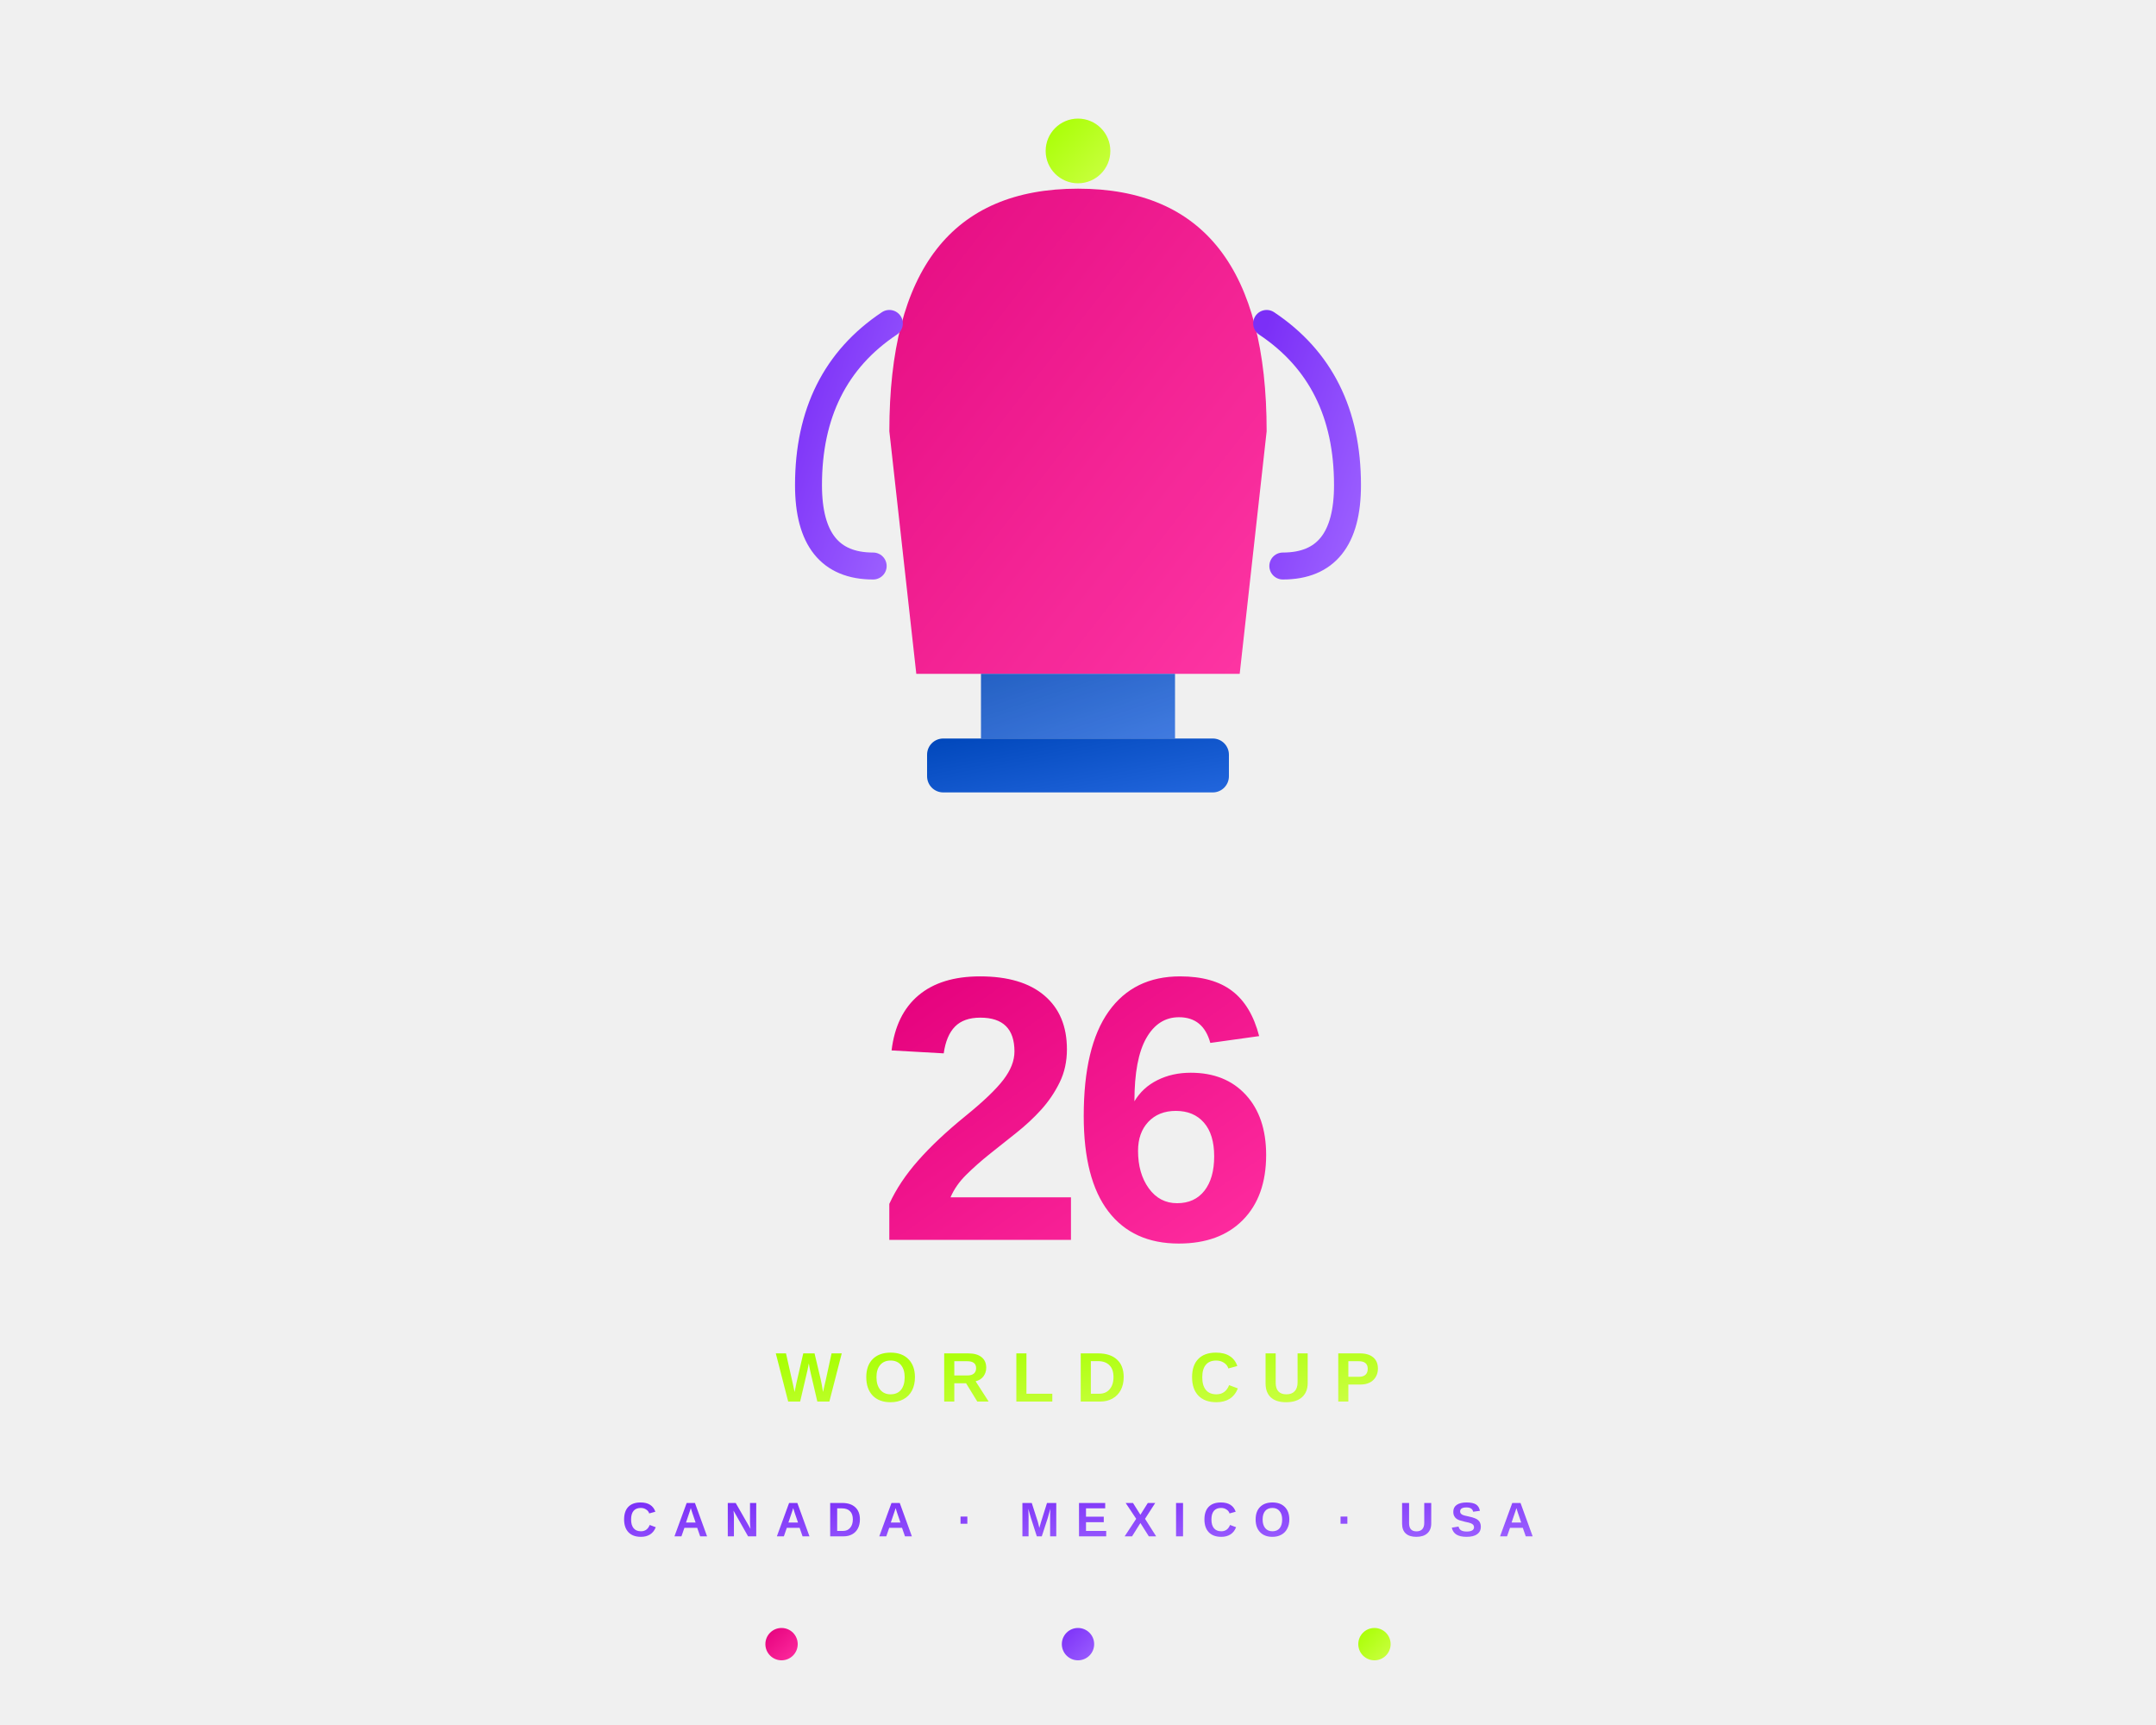
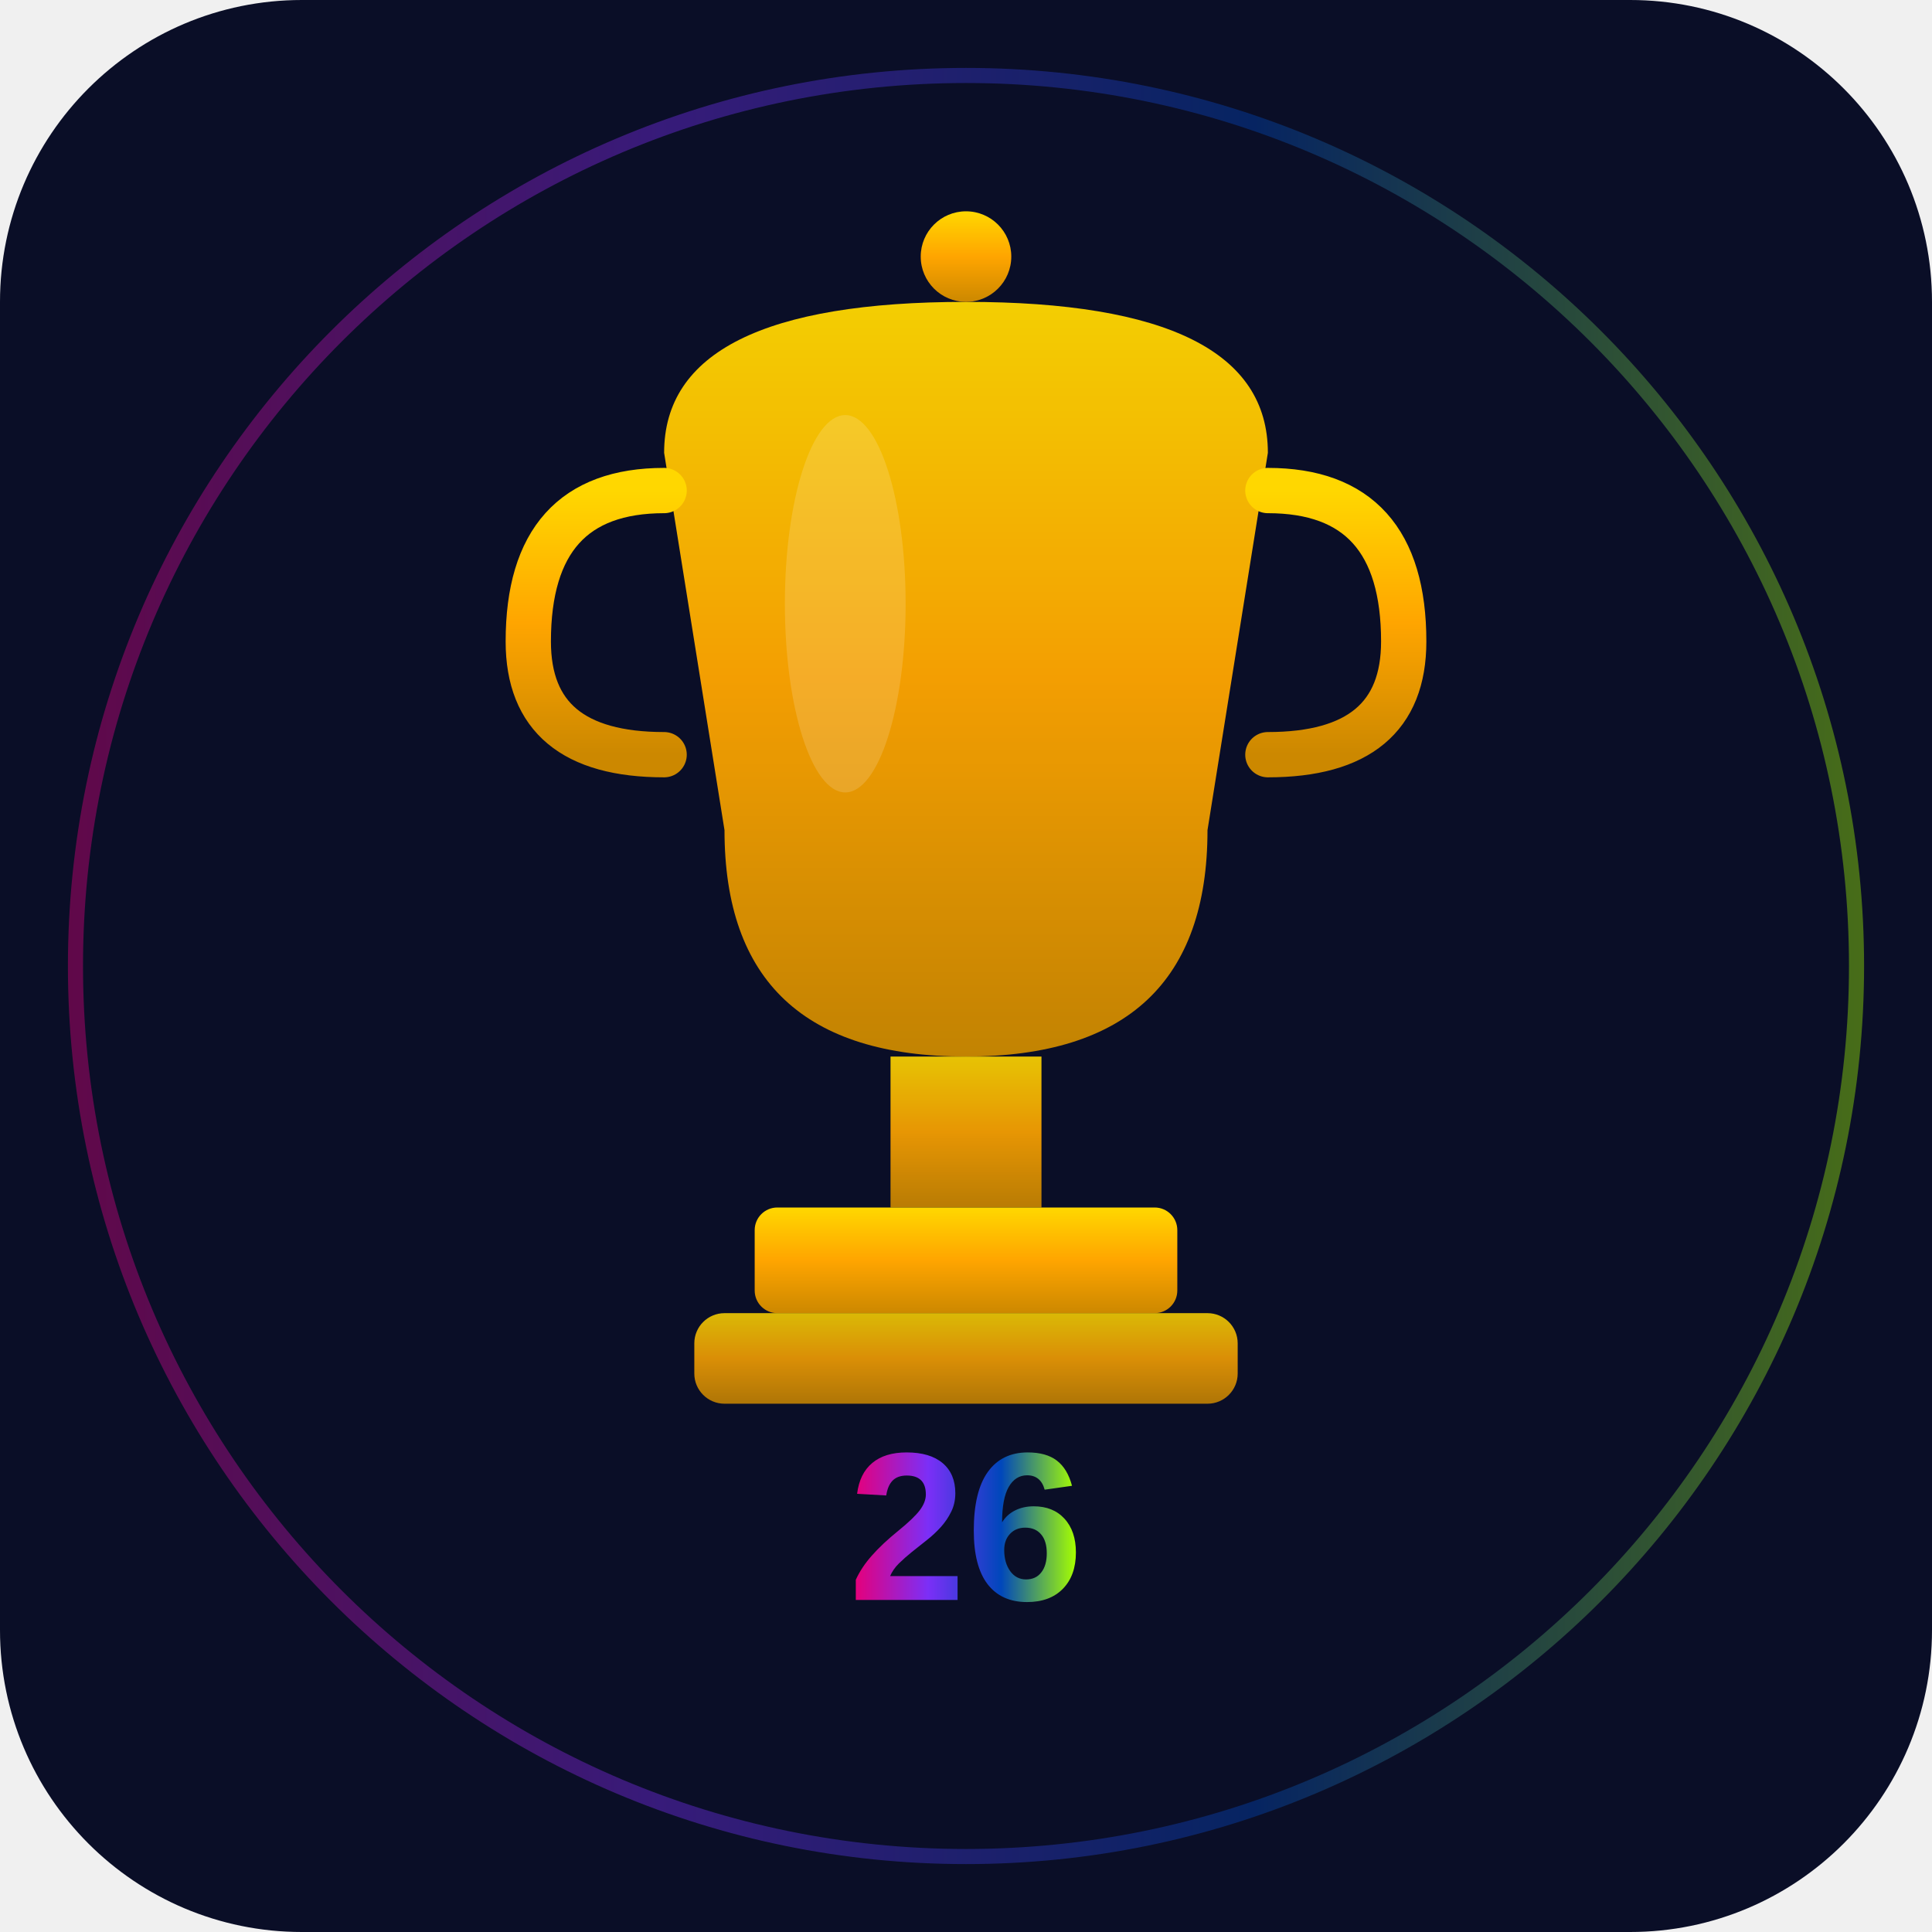
- <svg xmlns="http://www.w3.org/2000/svg" width="400" height="320" viewBox="0 0 400 320">
+ <svg xmlns="http://www.w3.org/2000/svg" width="256" height="256" viewBox="0 0 256 256">
  <defs>
-     <linearGradient id="gMagenta" x1="0%" y1="0%" x2="100%" y2="100%">
+     <linearGradient id="trophyGrad" x1="0%" y1="0%" x2="0%" y2="100%">
+       <stop offset="0%" style="stop-color:#FFD700" />
+       <stop offset="50%" style="stop-color:#FFA500" />
+       <stop offset="100%" style="stop-color:#CC8800" />
+     </linearGradient>
+     <linearGradient id="ringGrad" x1="0%" y1="0%" x2="100%" y2="0%">
      <stop offset="0%" style="stop-color:#E4007C" />
-       <stop offset="100%" style="stop-color:#ff2da0" />
-     </linearGradient>
-     <linearGradient id="gPurple" x1="0%" y1="0%" x2="100%" y2="100%">
-       <stop offset="0%" style="stop-color:#7B2FF7" />
-       <stop offset="100%" style="stop-color:#9b5fff" />
-     </linearGradient>
-     <linearGradient id="gBlue" x1="0%" y1="0%" x2="100%" y2="100%">
-       <stop offset="0%" style="stop-color:#0047BB" />
-       <stop offset="100%" style="stop-color:#2266dd" />
-     </linearGradient>
-     <linearGradient id="gLime" x1="0%" y1="0%" x2="100%" y2="100%">
-       <stop offset="0%" style="stop-color:#A6FF00" />
-       <stop offset="100%" style="stop-color:#ccff44" />
+       <stop offset="33%" style="stop-color:#7B2FF7" />
+       <stop offset="66%" style="stop-color:#0047BB" />
+       <stop offset="100%" style="stop-color:#A6FF00" />
    </linearGradient>
  </defs>
-   <g transform="translate(200,90)">
-     <path d="M-35,-10 Q-35,-55 0,-55 Q35,-55 35,-10 L30,35 L-30,35 Z" fill="url(#gMagenta)" opacity="0.95" />
-     <path d="M-35,-30 Q-50,-20 -50,0 Q-50,15 -38,15" fill="none" stroke="url(#gPurple)" stroke-width="5" stroke-linecap="round" />
-     <path d="M35,-30 Q50,-20 50,0 Q50,15 38,15" fill="none" stroke="url(#gPurple)" stroke-width="5" stroke-linecap="round" />
-     <rect x="-18" y="35" width="36" height="12" fill="url(#gBlue)" opacity="0.85" />
-     <rect x="-28" y="47" width="56" height="10" rx="3" fill="url(#gBlue)" />
-     <circle cx="0" cy="-62" r="6" fill="url(#gLime)" />
-   </g>
-   <text x="200" y="230" text-anchor="middle" font-size="70" font-weight="900" font-family="Arial,sans-serif" fill="url(#gMagenta)" letter-spacing="-3">26</text>
-   <text x="200" y="260" text-anchor="middle" font-size="13" font-weight="800" font-family="Arial,sans-serif" fill="url(#gLime)" letter-spacing="4">WORLD CUP</text>
-   <text x="200" y="285" text-anchor="middle" font-size="9" font-weight="600" font-family="Arial,sans-serif" fill="url(#gPurple)" letter-spacing="3">CANADA · MEXICO · USA</text>
-   <circle cx="145" cy="305" r="3" fill="url(#gMagenta)" />
-   <circle cx="200" cy="305" r="3" fill="url(#gPurple)" />
-   <circle cx="255" cy="305" r="3" fill="url(#gLime)" />
+   <rect width="256" height="256" rx="40" fill="#0A0E27" />
+   <circle cx="128" cy="128" r="118" fill="none" stroke="url(#ringGrad)" stroke-width="2" opacity="0.4" />
+   <path d="M88,60 Q88,40 128,40 Q168,40 168,60 L160,110 Q160,140 128,140 Q96,140 96,110 Z" fill="url(#trophyGrad)" opacity="0.95" />
+   <path d="M88,65 Q70,65 70,85 Q70,100 88,100" fill="none" stroke="url(#trophyGrad)" stroke-width="6" stroke-linecap="round" />
+   <path d="M168,65 Q186,65 186,85 Q186,100 168,100" fill="none" stroke="url(#trophyGrad)" stroke-width="6" stroke-linecap="round" />
+   <rect x="118" y="140" width="20" height="20" fill="url(#trophyGrad)" opacity="0.9" />
+   <rect x="100" y="160" width="56" height="14" rx="3" fill="url(#trophyGrad)" />
+   <rect x="92" y="174" width="72" height="12" rx="4" fill="url(#trophyGrad)" opacity="0.85" />
+   <circle cx="128" cy="34" r="6" fill="url(#trophyGrad)" />
+   <ellipse cx="112" cy="80" rx="8" ry="25" fill="#fff" opacity="0.15" />
+   <text x="128" y="212" text-anchor="middle" font-family="Arial,sans-serif" font-size="28" font-weight="900" fill="url(#ringGrad)">26</text>
</svg>
